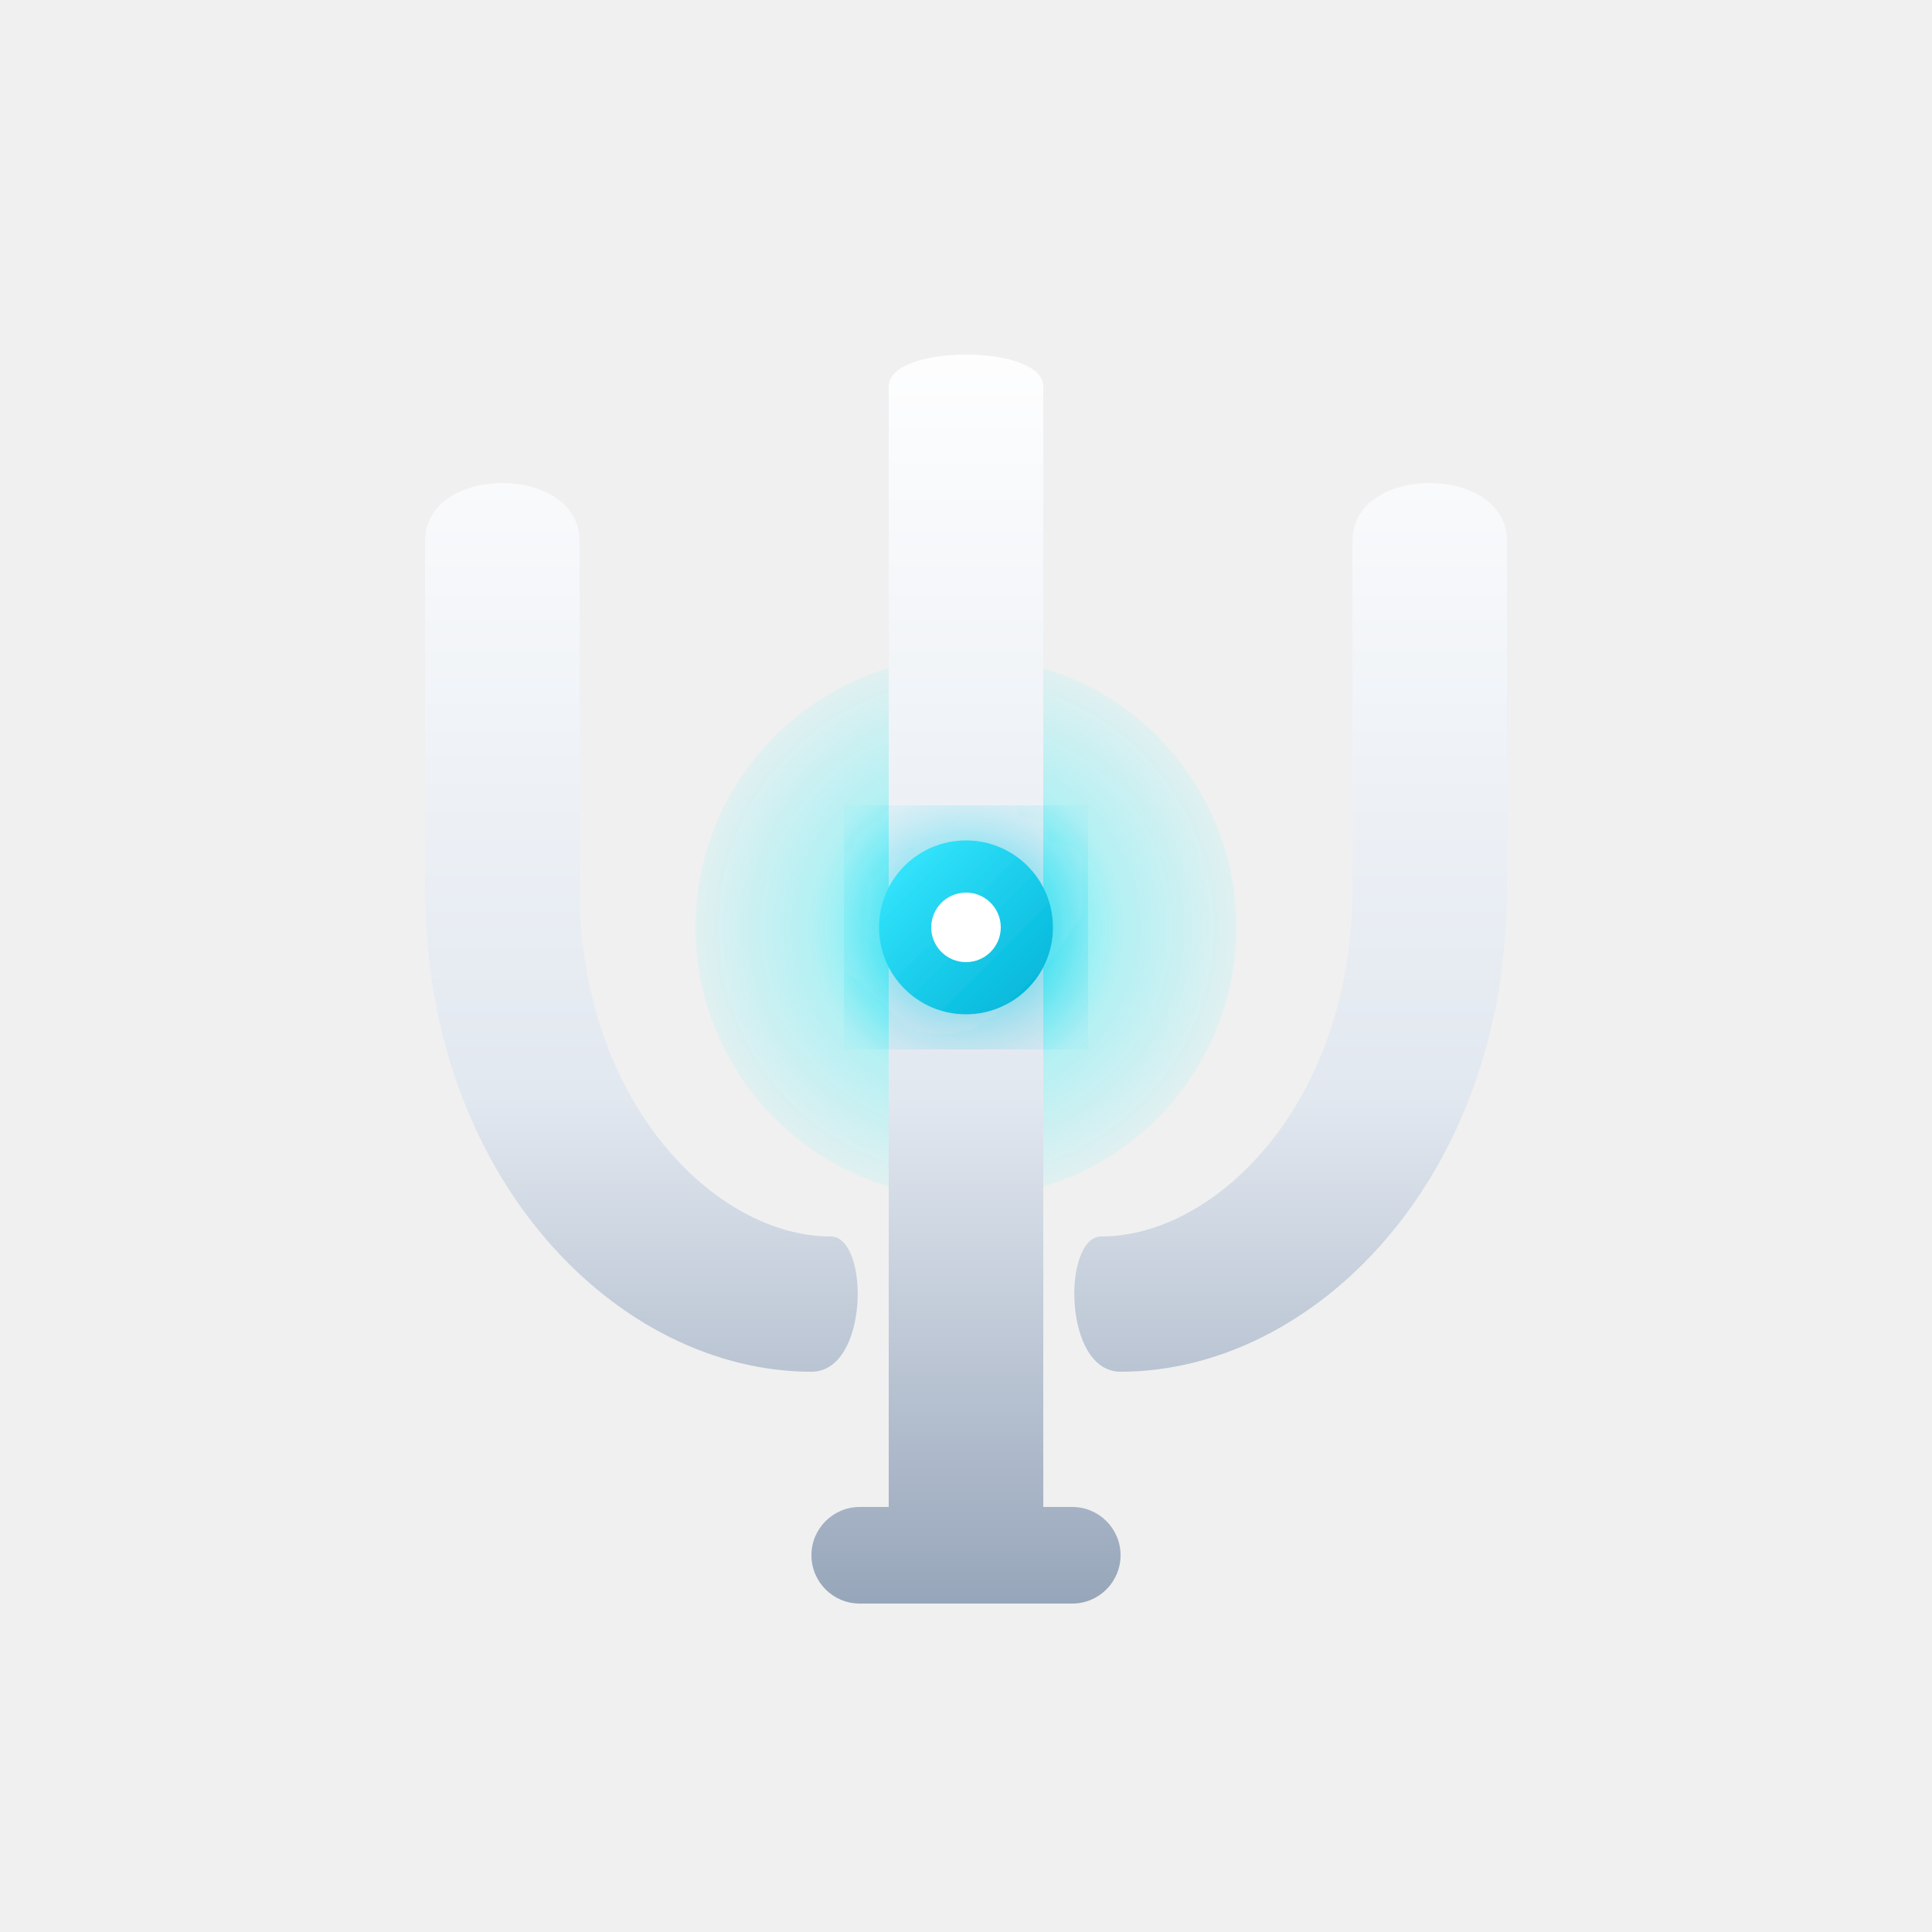
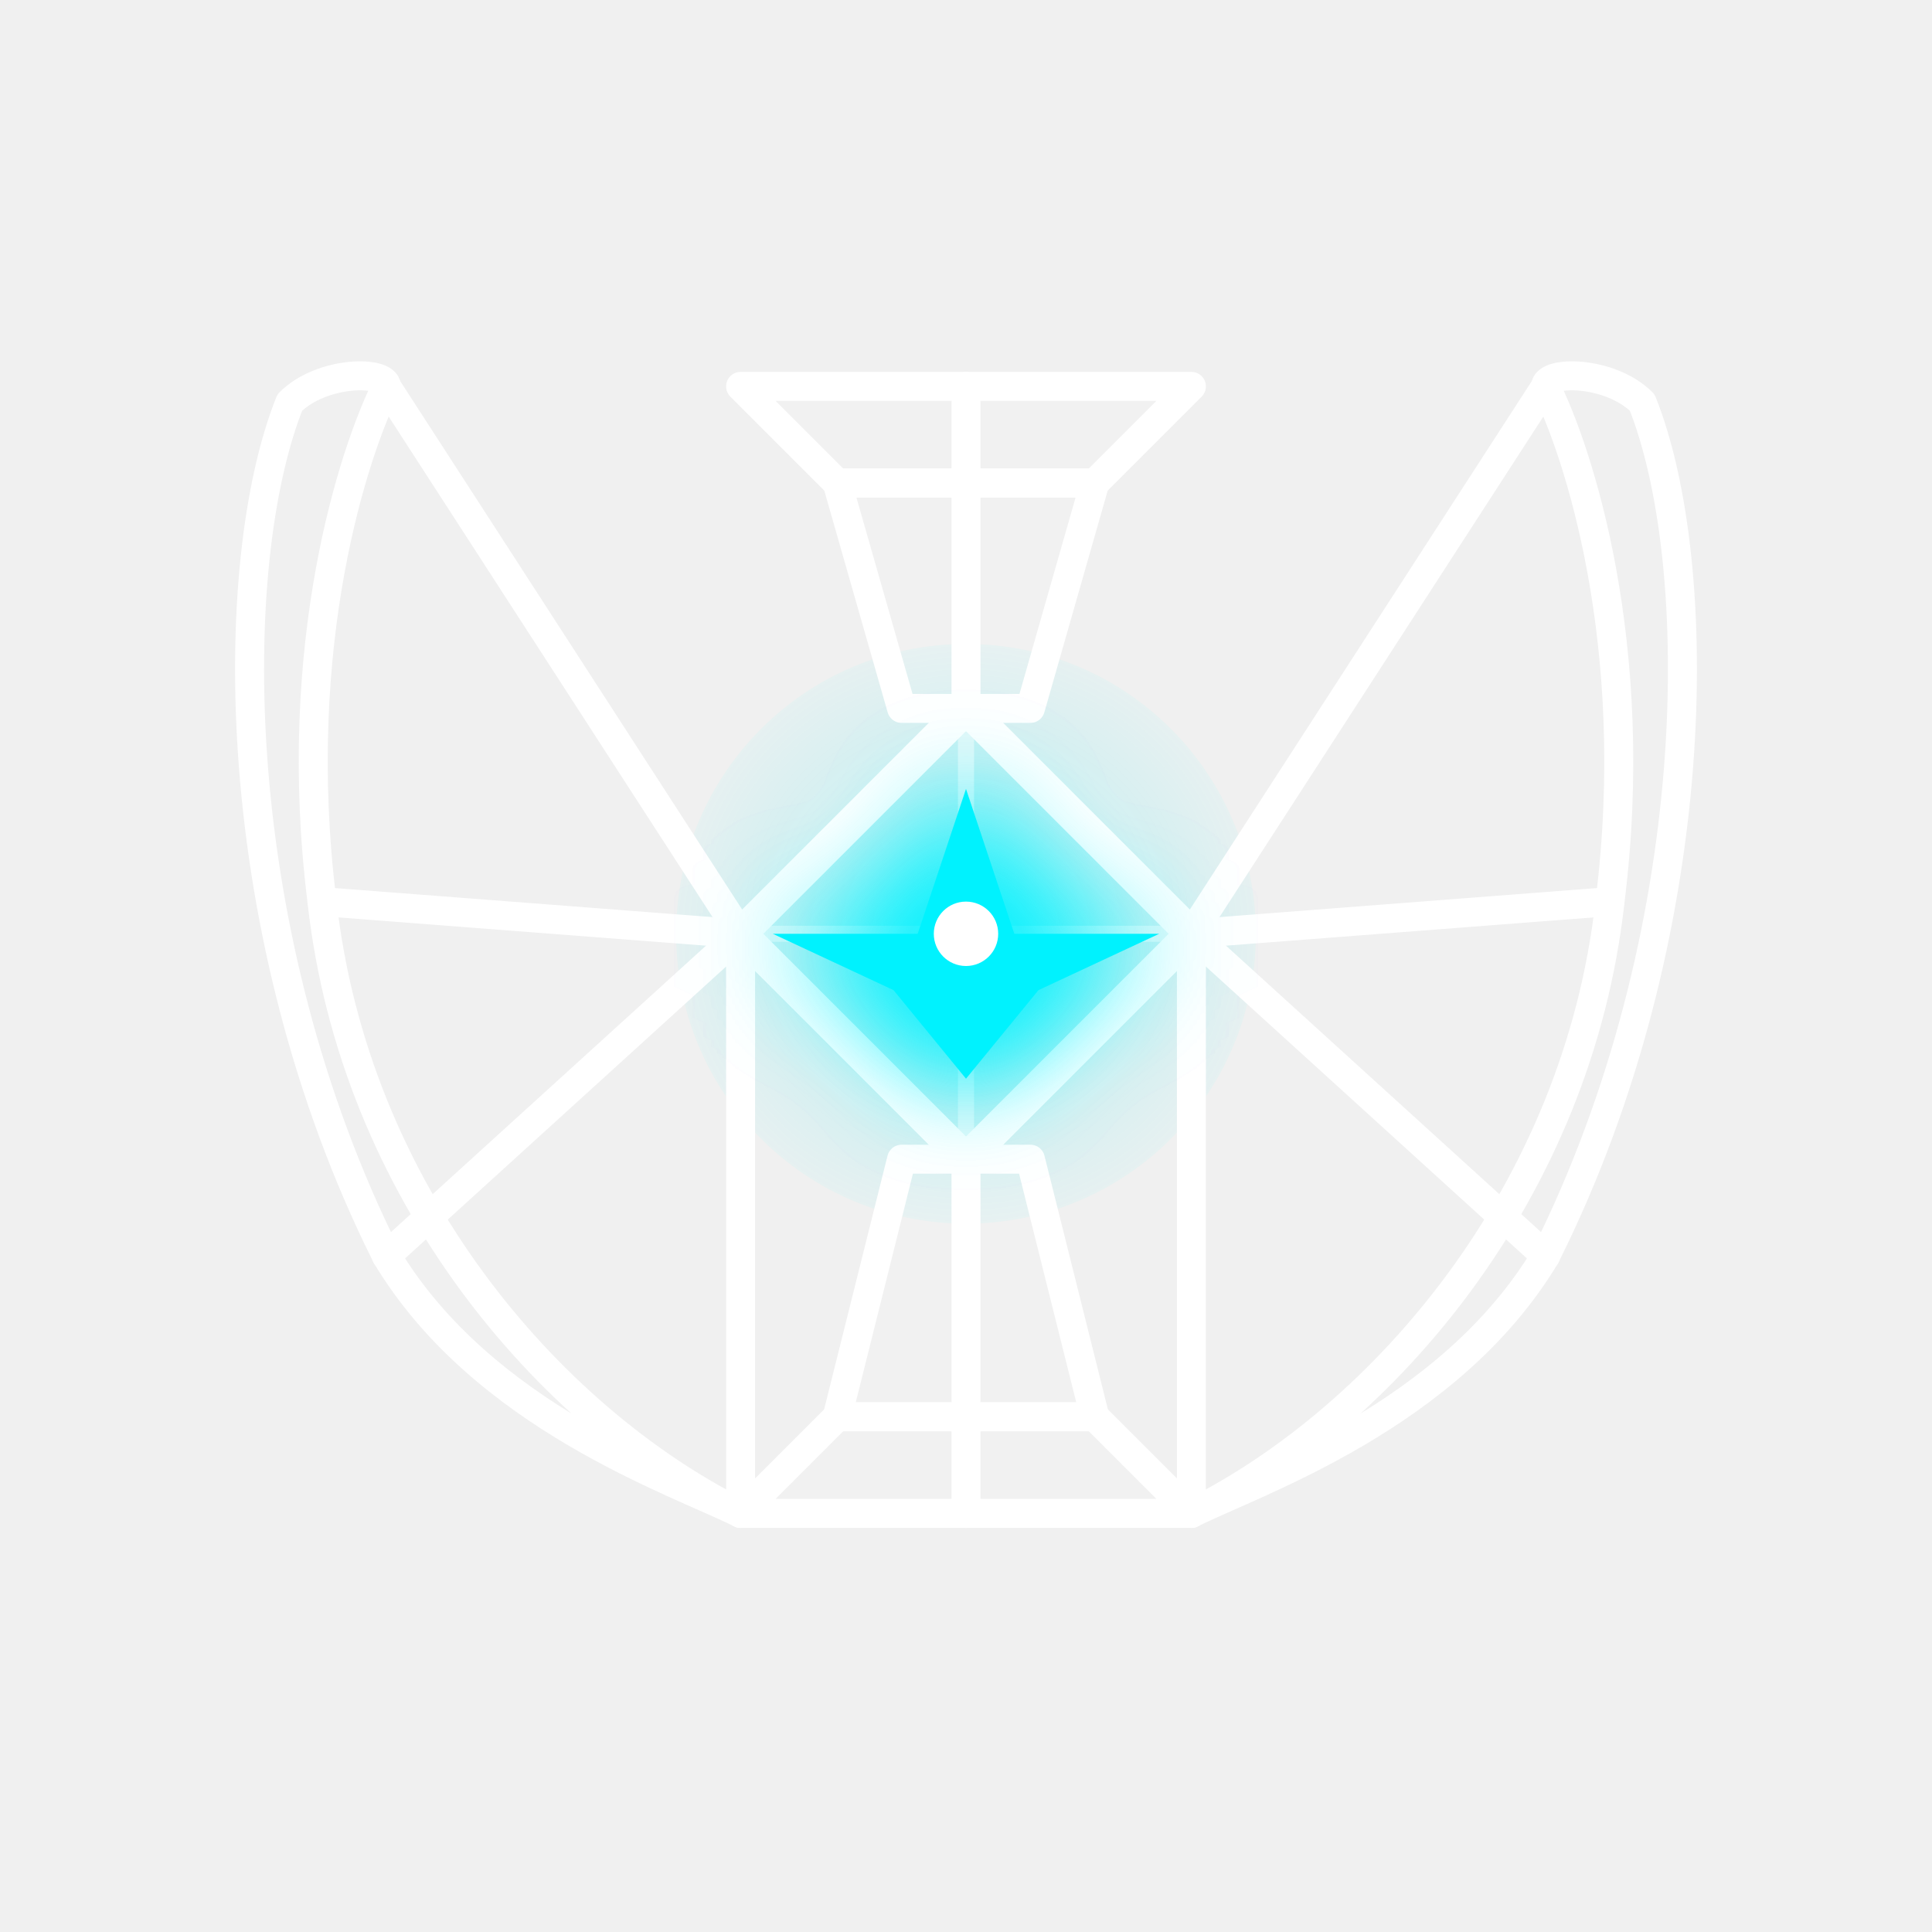
- <svg xmlns="http://www.w3.org/2000/svg" viewBox="0 0 100 100" fill="none">
+ <svg xmlns="http://www.w3.org/2000/svg" viewBox="0 0 120 120" fill="none">
  <defs>
-     <linearGradient id="psycodes-titanium" x1="50" y1="16" x2="50" y2="84" gradientUnits="userSpaceOnUse">
-       <stop offset="0%" stop-color="#FFFFFF" />
-       <stop offset="60%" stop-color="#E2E8F0" />
-       <stop offset="100%" stop-color="#94A3B8" />
-     </linearGradient>
-     <radialGradient id="psycodes-cyan-glow" cx="50" cy="48" r="16" gradientUnits="userSpaceOnUse">
-       <stop offset="0%" stop-color="#00F2FE" stop-opacity="0.8" />
-       <stop offset="50%" stop-color="#00F2FE" stop-opacity="0.25" />
+     <filter id="star-glow" x="-50%" y="-50%" width="200%" height="200%">
+       <feGaussianBlur stdDeviation="3.5" result="blur" />
+       <feMerge>
+         <feMergeNode in="blur" />
+         <feMergeNode in="blur" />
+         <feMergeNode in="SourceGraphic" />
+       </feMerge>
+     </filter>
+     <radialGradient id="cyan-ambient" cx="60" cy="58" r="22" gradientUnits="userSpaceOnUse">
+       <stop offset="0%" stop-color="#00F2FE" stop-opacity="0.5" />
+       <stop offset="50%" stop-color="#00F2FE" stop-opacity="0.12" />
      <stop offset="100%" stop-color="#00F2FE" stop-opacity="0" />
    </radialGradient>
-     <linearGradient id="psycodes-cyan" x1="46" y1="44" x2="54" y2="52" gradientUnits="userSpaceOnUse">
-       <stop offset="0%" stop-color="#38E8FF" />
-       <stop offset="100%" stop-color="#00B4D8" />
-     </linearGradient>
-     <filter id="cyan-bloom" x="-20%" y="-20%" width="140%" height="140%">
-       <feGaussianBlur stdDeviation="3" result="blur" />
-       <feComposite in="SourceGraphic" in2="blur" operator="over" />
-     </filter>
  </defs>
-   <circle cx="50" cy="48" r="14" fill="url(#psycodes-cyan-glow)" />
-   <g fill="url(#psycodes-titanium)">
-     <path d="M46 20 C46 17.8 54 17.8 54 20 L54 78 C54 81 46 81 46 78 Z" />
-     <path d="M22 28 C22 24 30 24 30 28 L30 46 C30 57 37 64 43 64 C45 64 45 71 42 71 C32 71 22 61 22 46 Z" />
-     <path d="M78 28 C78 24 70 24 70 28 L70 46 C70 57 63 64 57 64 C55 64 55 71 58 71 C68 71 78 61 78 46 Z" />
-     <rect x="42" y="78" width="16" height="5" rx="2.5" />
+   <circle cx="60" cy="58" r="18" fill="url(#cyan-ambient)" />
+   <g stroke="#FFFFFF" stroke-width="1.8" stroke-linecap="round" stroke-linejoin="round">
+     <polygon points="46,24 74,24 68,30 52,30" fill="rgba(255,255,255,0.06)" />
+     <line x1="60" y1="24" x2="60" y2="30" />
+     <polygon points="52,30 68,30 64,44 56,44" fill="rgba(255,255,255,0.04)" />
+     <line x1="60" y1="30" x2="60" y2="44" />
+     <polygon points="60,44 74,58 60,72 46,58" fill="rgba(0,242,254,0.06)" stroke="#FFFFFF" stroke-width="2" />
+     <line x1="46" y1="58" x2="74" y2="58" stroke-width="1" stroke="rgba(255,255,255,0.5)" />
+     <line x1="60" y1="44" x2="60" y2="72" stroke-width="1" stroke="rgba(255,255,255,0.5)" />
+     <polygon points="56,72 64,72 68,88 52,88" fill="rgba(255,255,255,0.04)" />
+     <line x1="60" y1="72" x2="60" y2="88" />
+     <polygon points="52,88 68,88 74,94 46,94" fill="rgba(255,255,255,0.06)" />
+     <line x1="60" y1="88" x2="60" y2="94" />
+     <path d="M46,94 C34,88 22,74 20,56 C18,40 22,28 24,24 C24,23 20,23 18,25 C14,35 14,58 24,78 C30,88 42,92 46,94 Z" fill="rgba(255,255,255,0.03)" />
+     <line x1="24" y1="24" x2="46" y2="58" />
+     <line x1="20" y1="56" x2="46" y2="58" />
+     <line x1="24" y1="78" x2="46" y2="58" />
+     <line x1="46" y1="58" x2="46" y2="94" />
+     <path d="M74,94 C86,88 98,74 100,56 C102,40 98,28 96,24 C96,23 100,23 102,25 C106,35 106,58 96,78 C90,88 78,92 74,94 Z" fill="rgba(255,255,255,0.03)" />
+     <line x1="96" y1="24" x2="74" y2="58" />
+     <line x1="100" y1="56" x2="74" y2="58" />
+     <line x1="96" y1="78" x2="74" y2="58" />
+     <line x1="74" y1="58" x2="74" y2="94" />
  </g>
-   <circle cx="50" cy="48" r="4.5" fill="url(#psycodes-cyan)" filter="url(#cyan-bloom)" />
-   <circle cx="50" cy="48" r="1.8" fill="#FFFFFF" />
+   <polygon points="60,49 63,58 72,58 64.5,61.5 60,67 55.5,61.5 48,58 57,58" fill="#00F2FE" filter="url(#star-glow)" />
+   <circle cx="60" cy="58" r="2" fill="#FFFFFF" />
</svg>
